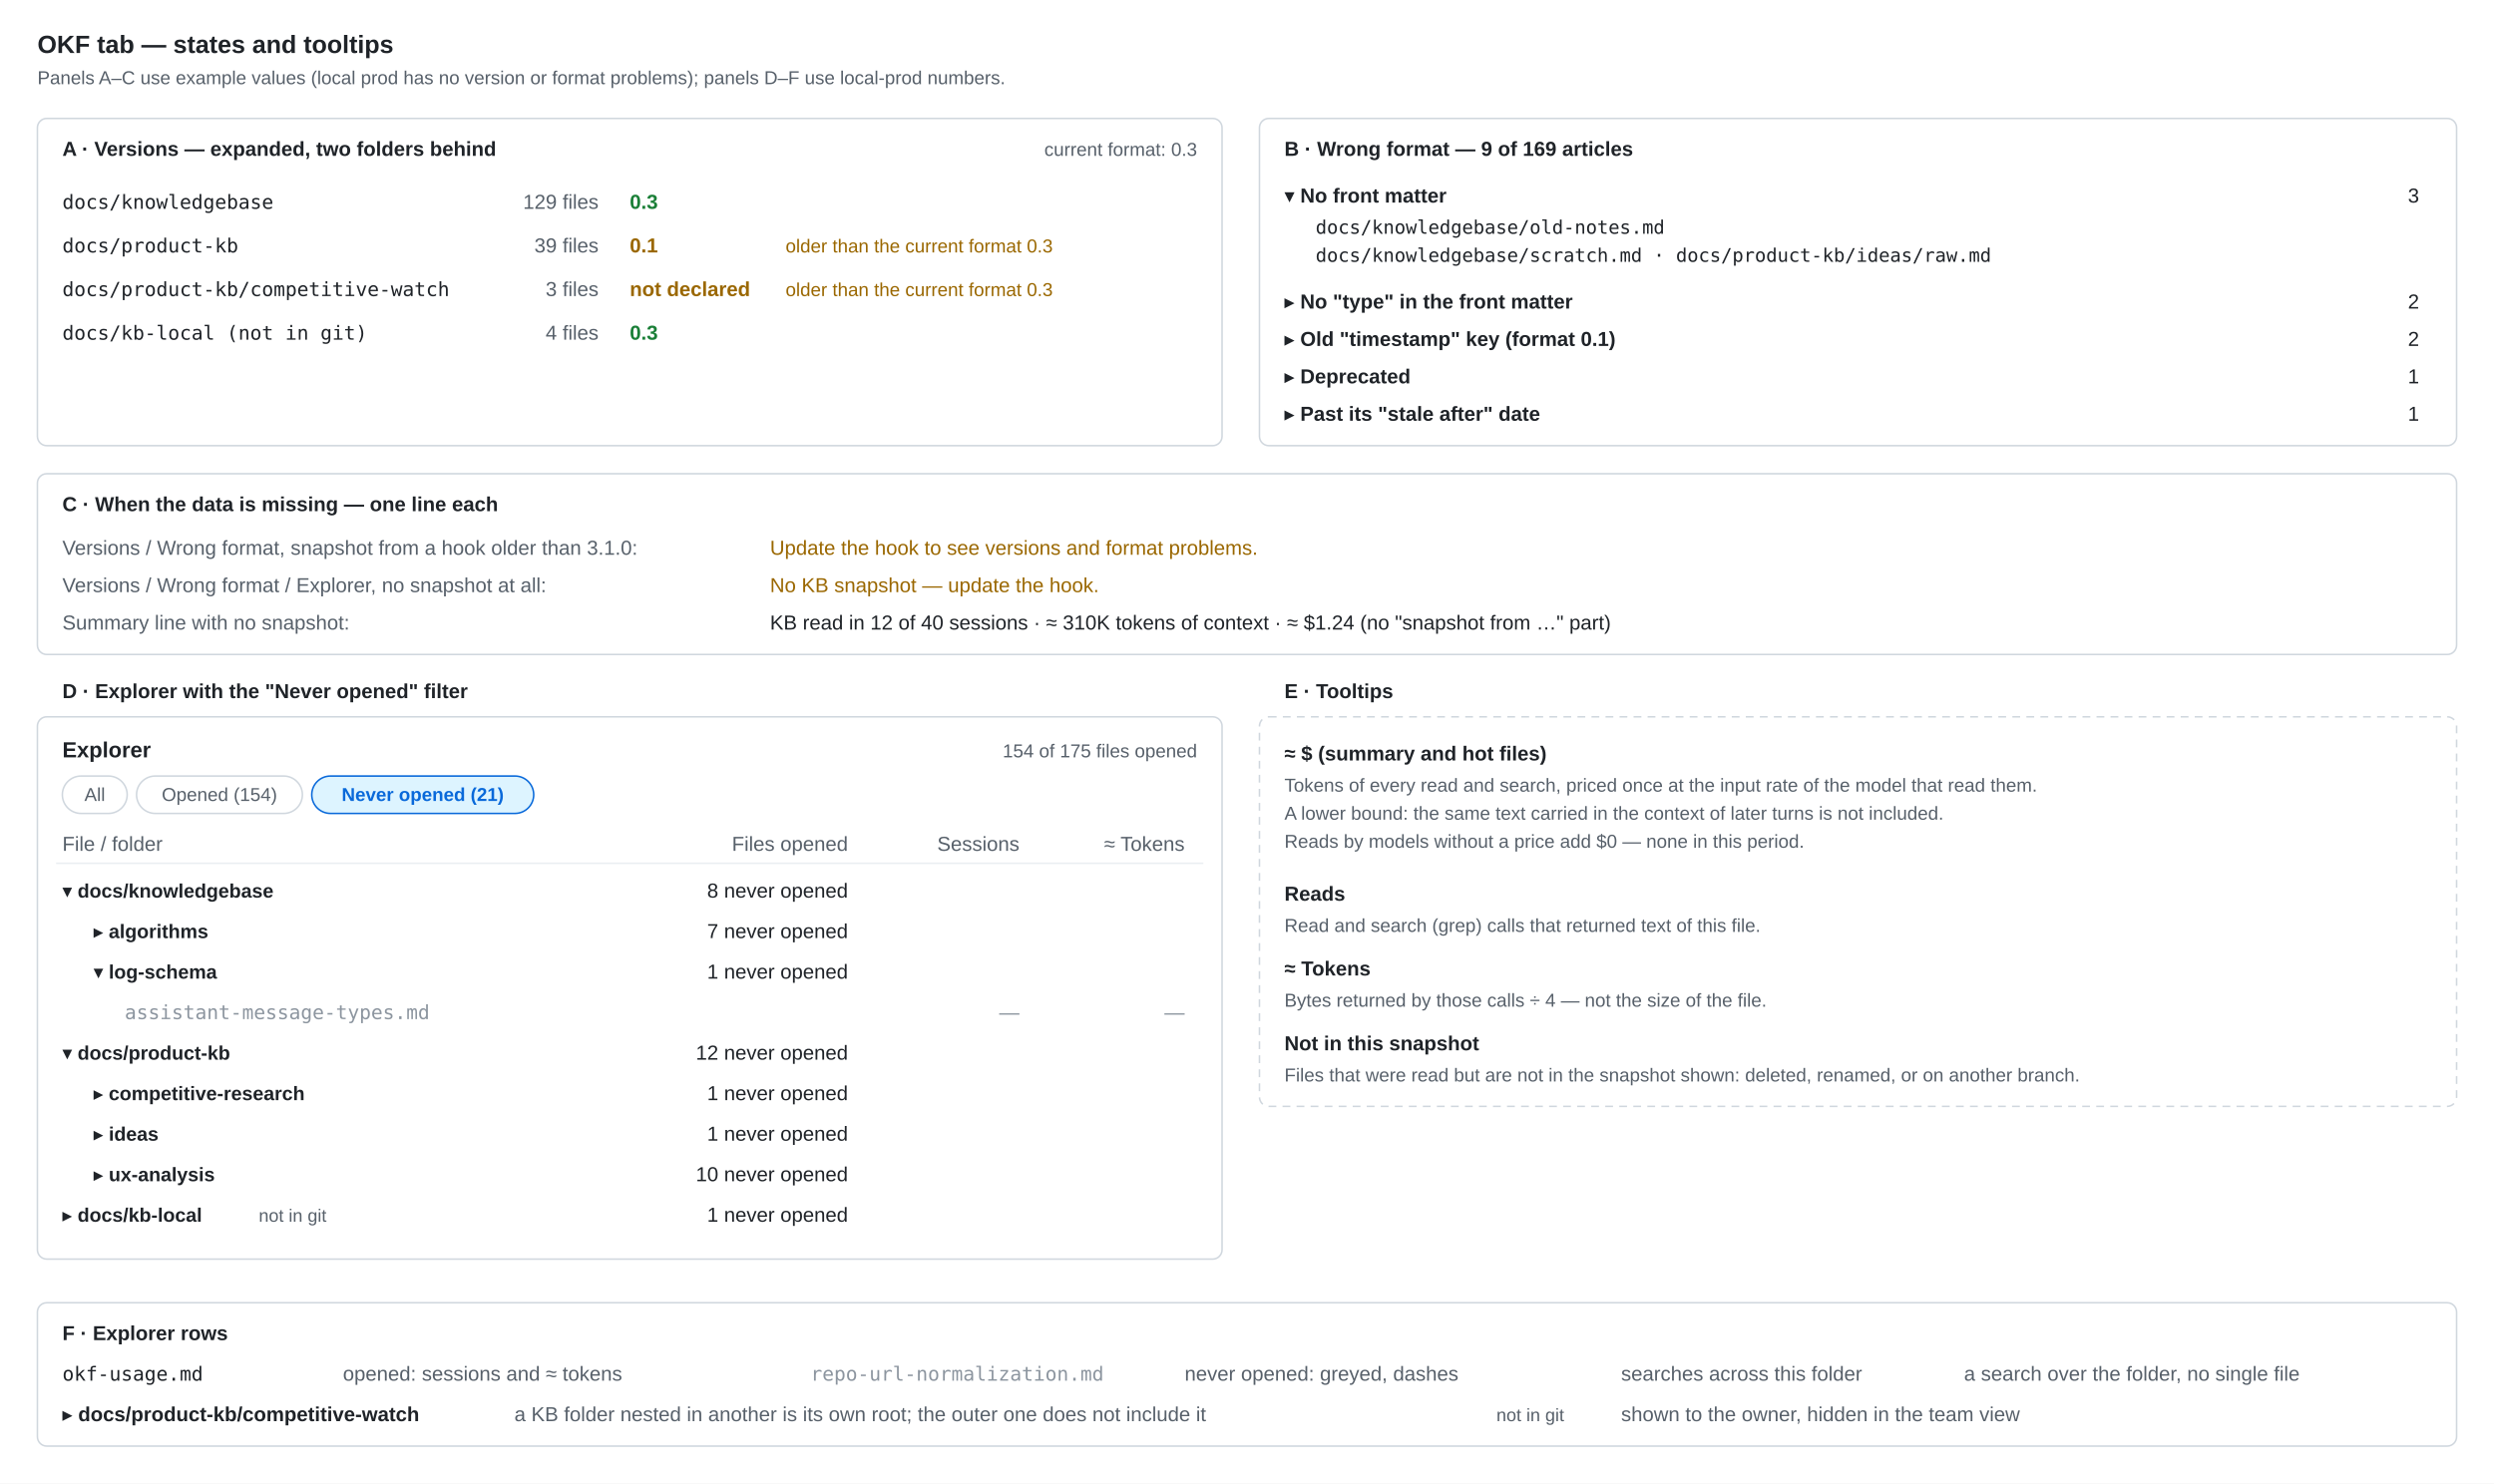
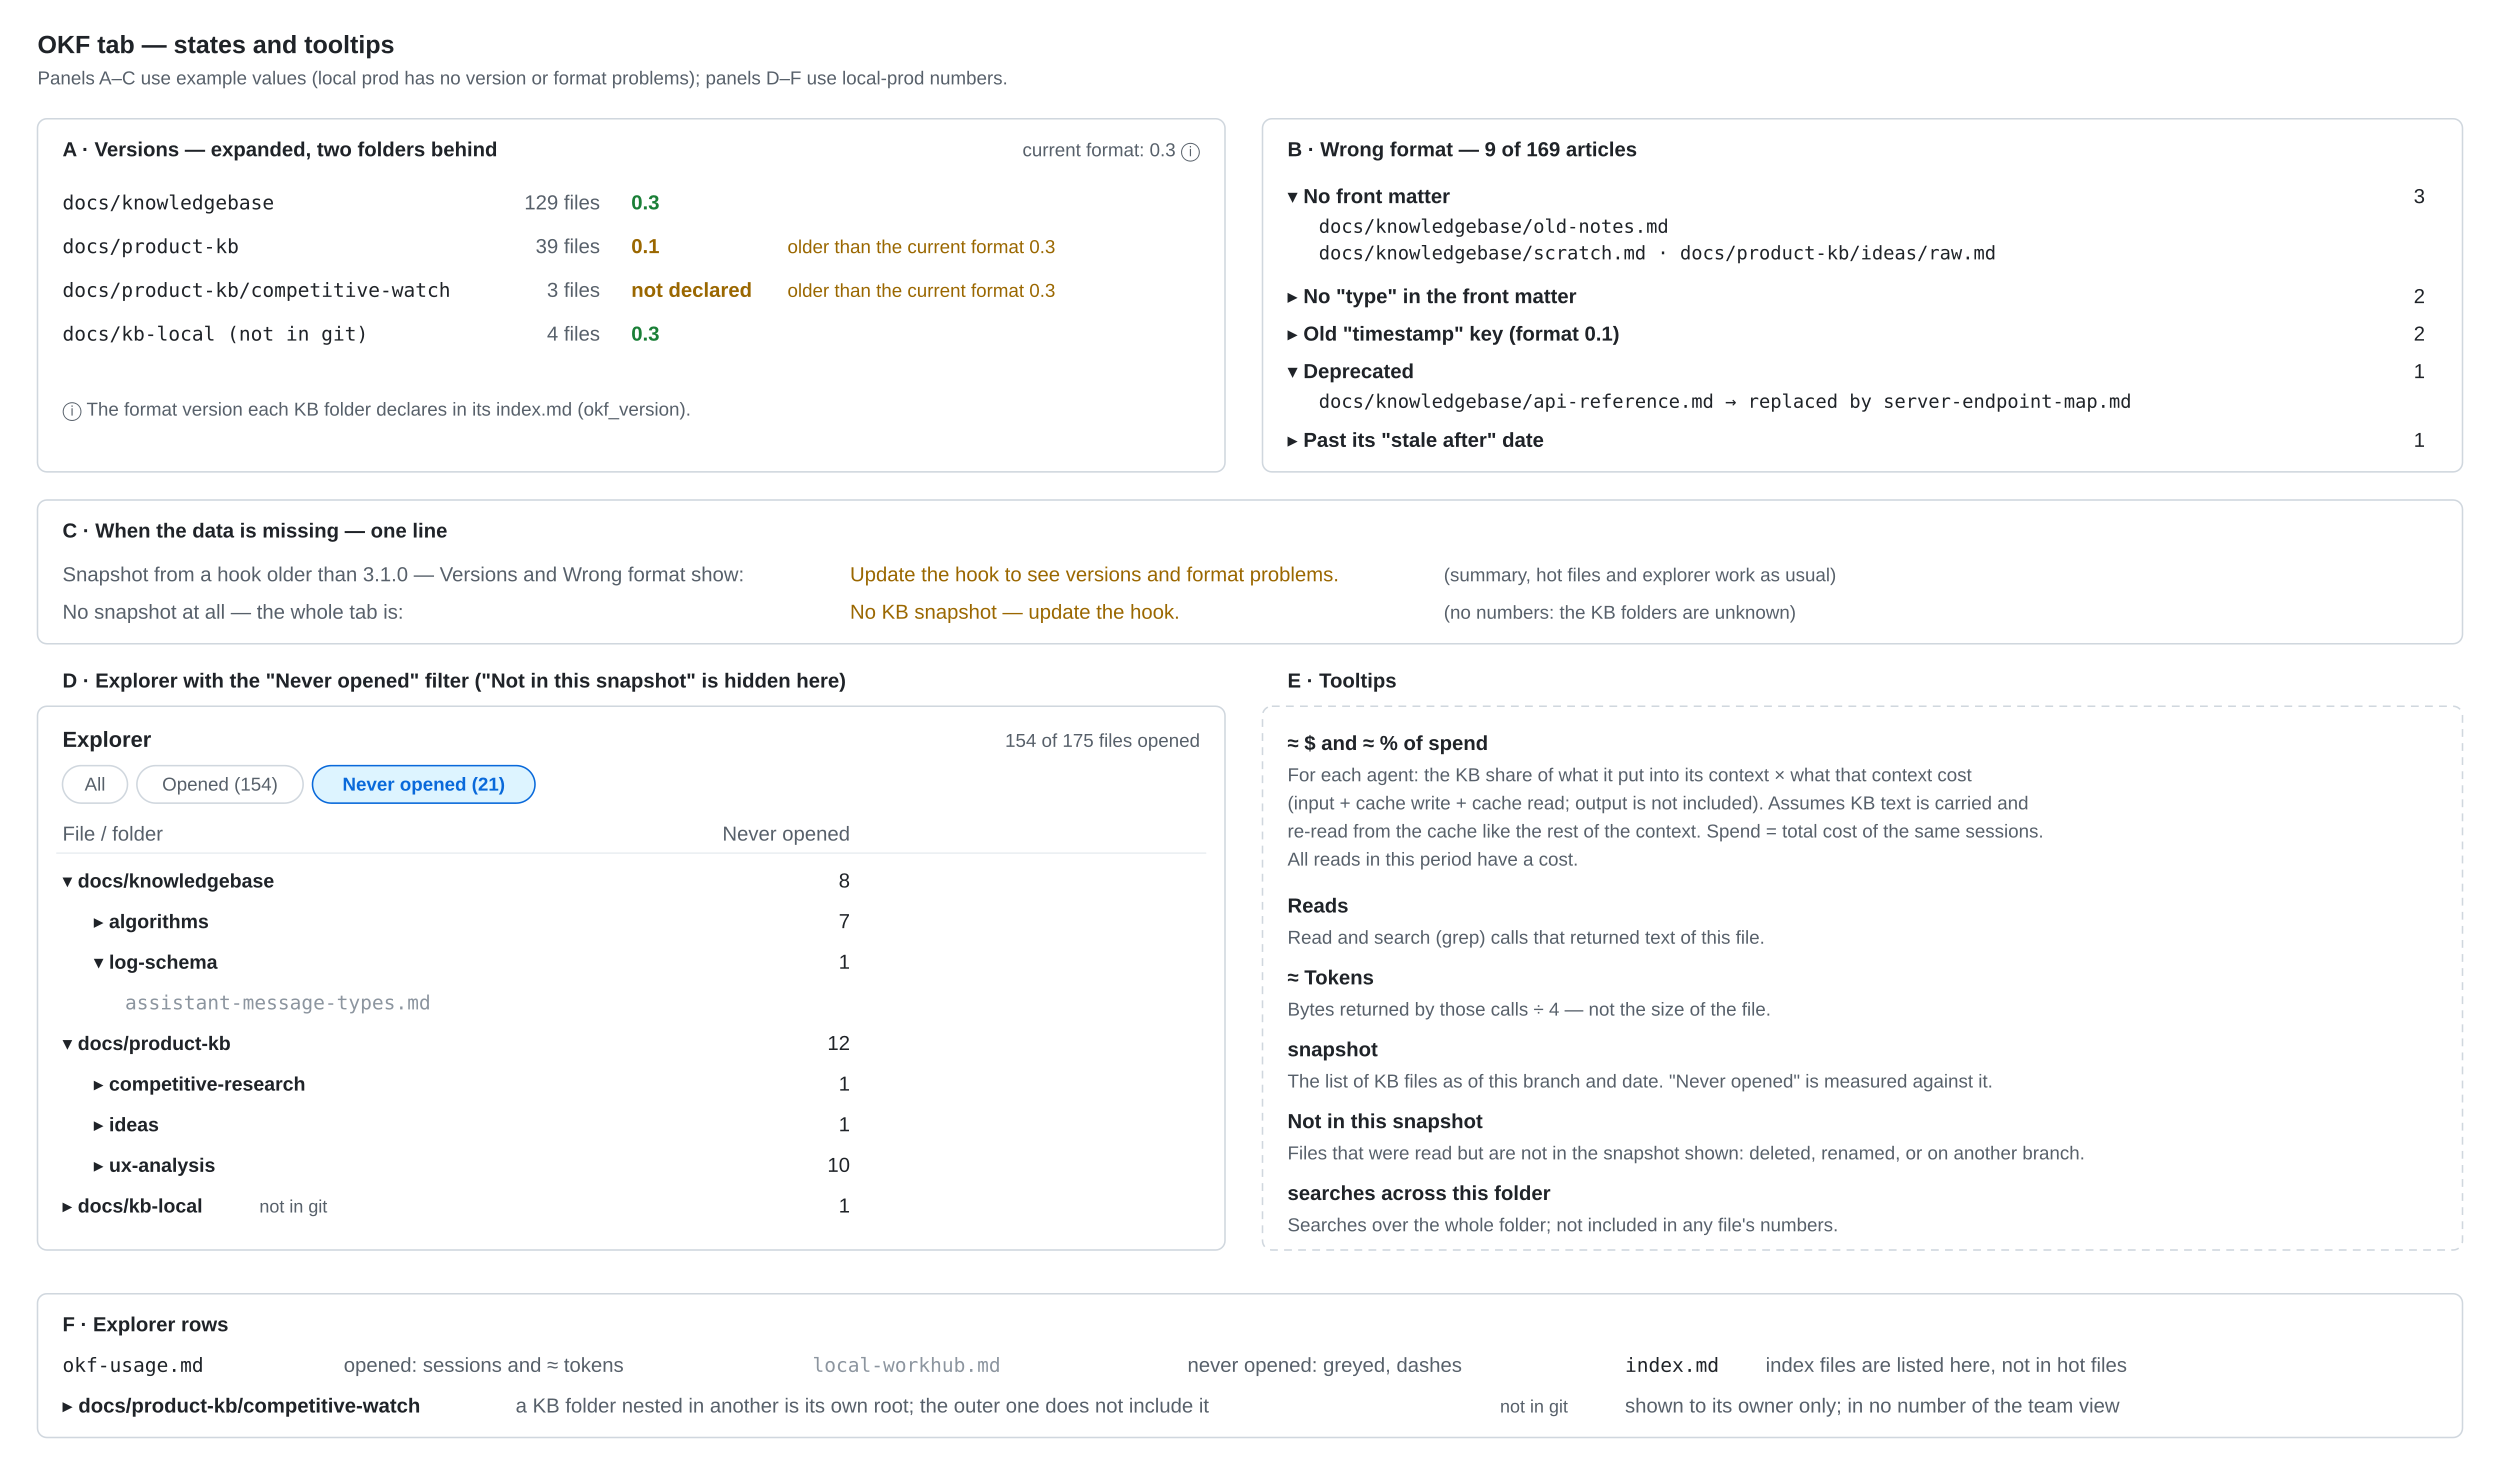
- <svg xmlns="http://www.w3.org/2000/svg" width="1600" height="952" viewBox="0 0 1600 952" font-family="Segoe UI, Arial, sans-serif" font-size="13" fill="#1f2328">
-   <rect width="1600" height="952" fill="#ffffff" />
+ <svg xmlns="http://www.w3.org/2000/svg" width="1600" height="944" viewBox="0 0 1600 944" font-family="Segoe UI, Arial, sans-serif" font-size="13" fill="#1f2328">
+   <rect width="1600" height="944" fill="#ffffff" />
  <text x="24" y="34" font-weight="600" font-size="16">OKF tab — states and tooltips</text>
  <text x="24" y="54" font-size="12" fill="#57606a">Panels A–C use example values (local prod has no version or format problems); panels D–F use local-prod numbers.</text>
-   <rect x="24" y="76" width="760" height="210" rx="6" fill="#fff" stroke="#d0d7de" />
+   <rect x="24" y="76" width="760" height="226" rx="6" fill="#fff" stroke="#d0d7de" />
  <text x="40" y="100" font-weight="600">A · Versions — expanded, two folders behind</text>
-   <text x="768" y="100" text-anchor="end" font-size="12" fill="#57606a">current format: 0.3</text>
+   <text x="768" y="100" text-anchor="end" font-size="12" fill="#57606a">current format: 0.3 ⓘ</text>
  <text x="40" y="134" font-size="12.5" font-family="Consolas, monospace">docs/knowledgebase</text>
  <text x="384" y="134" text-anchor="end" fill="#57606a">129 files</text>
  <text x="404" y="134" font-weight="600" fill="#1a7f37">0.3</text>
  <text x="504" y="134" font-size="12" fill="#9a6700" />
  <text x="40" y="162" font-size="12.5" font-family="Consolas, monospace">docs/product-kb</text>
  <text x="384" y="162" text-anchor="end" fill="#57606a">39 files</text>
  <text x="404" y="162" font-weight="600" fill="#9a6700">0.1</text>
  <text x="504" y="162" font-size="12" fill="#9a6700">older than the current format 0.3</text>
  <text x="40" y="190" font-size="12.5" font-family="Consolas, monospace">docs/product-kb/competitive-watch</text>
  <text x="384" y="190" text-anchor="end" fill="#57606a">3 files</text>
  <text x="404" y="190" font-weight="600" fill="#9a6700">not declared</text>
  <text x="504" y="190" font-size="12" fill="#9a6700">older than the current format 0.3</text>
  <text x="40" y="218" font-size="12.5" font-family="Consolas, monospace">docs/kb-local   (not in git)</text>
  <text x="384" y="218" text-anchor="end" fill="#57606a">4 files</text>
  <text x="404" y="218" font-weight="600" fill="#1a7f37">0.3</text>
  <text x="504" y="218" font-size="12" fill="#9a6700" />
-   <rect x="808" y="76" width="768" height="210" rx="6" fill="#fff" stroke="#d0d7de" />
+   <text x="40" y="266" font-size="12" fill="#57606a">ⓘ  The format version each KB folder declares in its index.md (okf_version).</text>
+   <rect x="808" y="76" width="768" height="226" rx="6" fill="#fff" stroke="#d0d7de" />
  <text x="824" y="100" font-weight="600">B · Wrong format — 9 of 169 articles</text>
  <text x="824" y="130" font-weight="600">▾ No front matter</text>
  <text x="1552" y="130" text-anchor="end">3</text>
-   <text x="844" y="150" font-size="12" font-family="Consolas, monospace">docs/knowledgebase/old-notes.md</text>
-   <text x="844" y="168" font-size="12" font-family="Consolas, monospace">docs/knowledgebase/scratch.md  ·  docs/product-kb/ideas/raw.md</text>
-   <text x="824" y="198" font-weight="600">▸ No "type" in the front matter</text>
-   <text x="1552" y="198" text-anchor="end">2</text>
-   <text x="824" y="222" font-weight="600">▸ Old "timestamp" key (format 0.1)</text>
-   <text x="1552" y="222" text-anchor="end">2</text>
-   <text x="824" y="246" font-weight="600">▸ Deprecated</text>
-   <text x="1552" y="246" text-anchor="end">1</text>
-   <text x="824" y="270" font-weight="600">▸ Past its "stale after" date</text>
-   <text x="1552" y="270" text-anchor="end">1</text>
-   <rect x="24" y="304" width="1552" height="116" rx="6" fill="#fff" stroke="#d0d7de" />
-   <text x="40" y="328" font-weight="600">C · When the data is missing — one line each</text>
-   <text x="40" y="356" fill="#57606a">Versions / Wrong format, snapshot from a hook older than 3.1.0:</text>
-   <text x="494" y="356" fill="#9a6700">Update the hook to see versions and format problems.</text>
-   <text x="40" y="380" fill="#57606a">Versions / Wrong format / Explorer, no snapshot at all:</text>
-   <text x="494" y="380" fill="#9a6700">No KB snapshot — update the hook.</text>
-   <text x="40" y="404" fill="#57606a">Summary line with no snapshot:</text>
-   <text x="494" y="404">KB read in 12 of 40 sessions · ≈ 310K tokens of context · ≈ $1.24     (no "snapshot from …" part)</text>
-   <rect x="24" y="460" width="760" height="348" rx="6" fill="#fff" stroke="#d0d7de" />
-   <text x="40" y="486" font-weight="600" font-size="14">Explorer</text>
-   <text x="768" y="486" text-anchor="end" font-size="12" fill="#57606a">154 of 175 files opened</text>
-   <rect x="40" y="498" width="41.6" height="24" rx="12" fill="#fff" stroke="#d0d7de" />
-   <text x="60.8" y="514" text-anchor="middle" font-weight="400" font-size="12" fill="#57606a">All</text>
-   <rect x="87.6" y="498" width="106.4" height="24" rx="12" fill="#fff" stroke="#d0d7de" />
-   <text x="140.8" y="514" text-anchor="middle" font-weight="400" font-size="12" fill="#57606a">Opened (154)</text>
-   <rect x="200" y="498" width="142.4" height="24" rx="12" fill="#ddf4ff" stroke="#0969da" />
-   <text x="271.2" y="514" text-anchor="middle" font-weight="600" font-size="12" fill="#0969da">Never opened (21)</text>
-   <text x="40" y="546" fill="#57606a">File / folder</text>
-   <text x="544" y="546" text-anchor="end" fill="#57606a">Files opened</text>
-   <text x="654" y="546" text-anchor="end" fill="#57606a">Sessions</text>
-   <text x="760" y="546" text-anchor="end" fill="#57606a">≈ Tokens</text>
-   <line x1="36" y1="554" x2="772" y2="554" stroke="#eaeef2" />
-   <text x="40" y="576" font-weight="600" font-size="12.5">▾ docs/knowledgebase</text>
-   <text x="544" y="576" text-anchor="end">8 never opened</text>
-   <text x="654" y="576" text-anchor="end" />
-   <text x="760" y="576" text-anchor="end" />
-   <text x="60" y="602" font-weight="600" font-size="12.5">▸ algorithms</text>
-   <text x="544" y="602" text-anchor="end">7 never opened</text>
-   <text x="654" y="602" text-anchor="end" />
-   <text x="760" y="602" text-anchor="end" />
-   <text x="60" y="628" font-weight="600" font-size="12.5">▾ log-schema</text>
-   <text x="544" y="628" text-anchor="end">1 never opened</text>
-   <text x="654" y="628" text-anchor="end" />
-   <text x="760" y="628" text-anchor="end" />
-   <text x="80" y="654" font-weight="400" font-size="12.5" fill="#8c959f" font-family="Consolas, monospace">assistant-message-types.md</text>
-   <text x="544" y="654" text-anchor="end" fill="#8c959f" />
-   <text x="654" y="654" text-anchor="end" fill="#8c959f">—</text>
-   <text x="760" y="654" text-anchor="end" fill="#8c959f">—</text>
-   <text x="40" y="680" font-weight="600" font-size="12.5">▾ docs/product-kb</text>
-   <text x="544" y="680" text-anchor="end">12 never opened</text>
-   <text x="654" y="680" text-anchor="end" />
-   <text x="760" y="680" text-anchor="end" />
-   <text x="60" y="706" font-weight="600" font-size="12.5">▸ competitive-research</text>
-   <text x="544" y="706" text-anchor="end">1 never opened</text>
-   <text x="654" y="706" text-anchor="end" />
-   <text x="760" y="706" text-anchor="end" />
-   <text x="60" y="732" font-weight="600" font-size="12.5">▸ ideas</text>
-   <text x="544" y="732" text-anchor="end">1 never opened</text>
-   <text x="654" y="732" text-anchor="end" />
-   <text x="760" y="732" text-anchor="end" />
-   <text x="60" y="758" font-weight="600" font-size="12.5">▸ ux-analysis</text>
-   <text x="544" y="758" text-anchor="end">10 never opened</text>
-   <text x="654" y="758" text-anchor="end" />
-   <text x="760" y="758" text-anchor="end" />
-   <text x="40" y="784" font-weight="600" font-size="12.5">▸ docs/kb-local</text>
-   <text x="166" y="784" font-size="11.5" fill="#57606a">not in git</text>
-   <text x="544" y="784" text-anchor="end">1 never opened</text>
-   <text x="654" y="784" text-anchor="end" />
-   <text x="760" y="784" text-anchor="end" />
-   <text x="40" y="448" font-weight="600">D · Explorer with the "Never opened" filter</text>
-   <rect x="808" y="460" width="768" height="250" rx="6" fill="#fff" stroke="#d0d7de" stroke-dasharray="5 4" />
-   <text x="824" y="448" font-weight="600">E · Tooltips</text>
-   <text x="824" y="488" font-weight="600">≈ $  (summary and hot files)</text>
-   <text x="824" y="508" font-size="12" fill="#57606a">Tokens of every read and search, priced once at the input rate of the model that read them.</text>
-   <text x="824" y="526" font-size="12" fill="#57606a">A lower bound: the same text carried in the context of later turns is not included.</text>
-   <text x="824" y="544" font-size="12" fill="#57606a">Reads by models without a price add $0 — none in this period.</text>
-   <text x="824" y="578" font-weight="600">Reads</text>
-   <text x="824" y="598" font-size="12" fill="#57606a">Read and search (grep) calls that returned text of this file.</text>
-   <text x="824" y="626" font-weight="600">≈ Tokens</text>
-   <text x="824" y="646" font-size="12" fill="#57606a">Bytes returned by those calls ÷ 4 — not the size of the file.</text>
-   <text x="824" y="674" font-weight="600">Not in this snapshot</text>
-   <text x="824" y="694" font-size="12" fill="#57606a">Files that were read but are not in the snapshot shown: deleted, renamed, or on another branch.</text>
-   <rect x="24" y="836" width="1552" height="92" rx="6" fill="#fff" stroke="#d0d7de" />
-   <text x="40" y="860" font-weight="600">F · Explorer rows</text>
-   <text x="40" y="886" font-size="12.5" font-family="Consolas, monospace">okf-usage.md</text>
-   <text x="220" y="886" fill="#57606a">opened: sessions and ≈ tokens</text>
-   <text x="520" y="886" font-size="12.5" fill="#8c959f" font-family="Consolas, monospace">repo-url-normalization.md</text>
-   <text x="760" y="886" fill="#57606a">never opened: greyed, dashes</text>
-   <text x="1040" y="886" fill="#57606a">searches across this folder</text>
-   <text x="1260" y="886" fill="#57606a">a search over the folder, no single file</text>
-   <text x="40" y="912" font-weight="600">▸ docs/product-kb/competitive-watch</text>
-   <text x="330" y="912" fill="#57606a">a KB folder nested in another is its own root; the outer one does not include it</text>
-   <text x="960" y="912" font-size="11.5" fill="#57606a">not in git</text>
-   <text x="1040" y="912" fill="#57606a">shown to the owner, hidden in the team view</text>
+   <text x="844" y="149" font-size="12" font-family="Consolas, monospace">docs/knowledgebase/old-notes.md</text>
+   <text x="844" y="166" font-size="12" font-family="Consolas, monospace">docs/knowledgebase/scratch.md  ·  docs/product-kb/ideas/raw.md</text>
+   <text x="824" y="194" font-weight="600">▸ No "type" in the front matter</text>
+   <text x="1552" y="194" text-anchor="end">2</text>
+   <text x="824" y="218" font-weight="600">▸ Old "timestamp" key (format 0.1)</text>
+   <text x="1552" y="218" text-anchor="end">2</text>
+   <text x="824" y="242" font-weight="600">▾ Deprecated</text>
+   <text x="1552" y="242" text-anchor="end">1</text>
+   <text x="844" y="261" font-size="12" font-family="Consolas, monospace">docs/knowledgebase/api-reference.md  →  replaced by server-endpoint-map.md</text>
+   <text x="824" y="286" font-weight="600">▸ Past its "stale after" date</text>
+   <text x="1552" y="286" text-anchor="end">1</text>
+   <rect x="24" y="320" width="1552" height="92" rx="6" fill="#fff" stroke="#d0d7de" />
+   <text x="40" y="344" font-weight="600">C · When the data is missing — one line</text>
+   <text x="40" y="372" fill="#57606a">Snapshot from a hook older than 3.1.0 — Versions and Wrong format show:</text>
+   <text x="544" y="372" fill="#9a6700">Update the hook to see versions and format problems.</text>
+   <text x="924" y="372" font-size="12" fill="#57606a">(summary, hot files and explorer work as usual)</text>
+   <text x="40" y="396" fill="#57606a">No snapshot at all — the whole tab is:</text>
+   <text x="544" y="396" fill="#9a6700">No KB snapshot — update the hook.</text>
+   <text x="924" y="396" font-size="12" fill="#57606a">(no numbers: the KB folders are unknown)</text>
+   <rect x="24" y="452" width="760" height="348" rx="6" fill="#fff" stroke="#d0d7de" />
+   <text x="40" y="478" font-weight="600" font-size="14">Explorer</text>
+   <text x="768" y="478" text-anchor="end" font-size="12" fill="#57606a">154 of 175 files opened</text>
+   <rect x="40" y="490" width="41.6" height="24" rx="12" fill="#fff" stroke="#d0d7de" />
+   <text x="60.8" y="506" text-anchor="middle" font-weight="400" font-size="12" fill="#57606a">All</text>
+   <rect x="87.6" y="490" width="106.4" height="24" rx="12" fill="#fff" stroke="#d0d7de" />
+   <text x="140.8" y="506" text-anchor="middle" font-weight="400" font-size="12" fill="#57606a">Opened (154)</text>
+   <rect x="200" y="490" width="142.4" height="24" rx="12" fill="#ddf4ff" stroke="#0969da" />
+   <text x="271.2" y="506" text-anchor="middle" font-weight="600" font-size="12" fill="#0969da">Never opened (21)</text>
+   <text x="40" y="538" fill="#57606a">File / folder</text>
+   <text x="544" y="538" text-anchor="end" fill="#57606a">Never opened</text>
+   <text x="654" y="538" text-anchor="end" fill="#57606a" />
+   <text x="760" y="538" text-anchor="end" fill="#57606a" />
+   <line x1="36" y1="546" x2="772" y2="546" stroke="#eaeef2" />
+   <text x="40" y="568" font-weight="600" font-size="12.5">▾ docs/knowledgebase</text>
+   <text x="544" y="568" text-anchor="end">8</text>
+   <text x="654" y="568" text-anchor="end" />
+   <text x="760" y="568" text-anchor="end" />
+   <text x="60" y="594" font-weight="600" font-size="12.5">▸ algorithms</text>
+   <text x="544" y="594" text-anchor="end">7</text>
+   <text x="654" y="594" text-anchor="end" />
+   <text x="760" y="594" text-anchor="end" />
+   <text x="60" y="620" font-weight="600" font-size="12.5">▾ log-schema</text>
+   <text x="544" y="620" text-anchor="end">1</text>
+   <text x="654" y="620" text-anchor="end" />
+   <text x="760" y="620" text-anchor="end" />
+   <text x="80" y="646" font-weight="400" font-size="12.5" fill="#8c959f" font-family="Consolas, monospace">assistant-message-types.md</text>
+   <text x="544" y="646" text-anchor="end" fill="#8c959f" />
+   <text x="654" y="646" text-anchor="end" fill="#8c959f" />
+   <text x="760" y="646" text-anchor="end" fill="#8c959f" />
+   <text x="40" y="672" font-weight="600" font-size="12.5">▾ docs/product-kb</text>
+   <text x="544" y="672" text-anchor="end">12</text>
+   <text x="654" y="672" text-anchor="end" />
+   <text x="760" y="672" text-anchor="end" />
+   <text x="60" y="698" font-weight="600" font-size="12.5">▸ competitive-research</text>
+   <text x="544" y="698" text-anchor="end">1</text>
+   <text x="654" y="698" text-anchor="end" />
+   <text x="760" y="698" text-anchor="end" />
+   <text x="60" y="724" font-weight="600" font-size="12.5">▸ ideas</text>
+   <text x="544" y="724" text-anchor="end">1</text>
+   <text x="654" y="724" text-anchor="end" />
+   <text x="760" y="724" text-anchor="end" />
+   <text x="60" y="750" font-weight="600" font-size="12.5">▸ ux-analysis</text>
+   <text x="544" y="750" text-anchor="end">10</text>
+   <text x="654" y="750" text-anchor="end" />
+   <text x="760" y="750" text-anchor="end" />
+   <text x="40" y="776" font-weight="600" font-size="12.5">▸ docs/kb-local</text>
+   <text x="166" y="776" font-size="11.5" fill="#57606a">not in git</text>
+   <text x="544" y="776" text-anchor="end">1</text>
+   <text x="654" y="776" text-anchor="end" />
+   <text x="760" y="776" text-anchor="end" />
+   <text x="40" y="440" font-weight="600">D · Explorer with the "Never opened" filter ("Not in this snapshot" is hidden here)</text>
+   <rect x="808" y="452" width="768" height="348" rx="6" fill="#fff" stroke="#d0d7de" stroke-dasharray="5 4" />
+   <text x="824" y="440" font-weight="600">E · Tooltips</text>
+   <text x="824" y="480" font-weight="600">≈ $  and  ≈ % of spend</text>
+   <text x="824" y="500" font-size="12" fill="#57606a">For each agent: the KB share of what it put into its context × what that context cost</text>
+   <text x="824" y="518" font-size="12" fill="#57606a">(input + cache write + cache read; output is not included). Assumes KB text is carried and</text>
+   <text x="824" y="536" font-size="12" fill="#57606a">re-read from the cache like the rest of the context. Spend = total cost of the same sessions.</text>
+   <text x="824" y="554" font-size="12" fill="#57606a">All reads in this period have a cost.</text>
+   <text x="824" y="584" font-weight="600">Reads</text>
+   <text x="824" y="604" font-size="12" fill="#57606a">Read and search (grep) calls that returned text of this file.</text>
+   <text x="824" y="630" font-weight="600">≈ Tokens</text>
+   <text x="824" y="650" font-size="12" fill="#57606a">Bytes returned by those calls ÷ 4 — not the size of the file.</text>
+   <text x="824" y="676" font-weight="600">snapshot</text>
+   <text x="824" y="696" font-size="12" fill="#57606a">The list of KB files as of this branch and date. "Never opened" is measured against it.</text>
+   <text x="824" y="722" font-weight="600">Not in this snapshot</text>
+   <text x="824" y="742" font-size="12" fill="#57606a">Files that were read but are not in the snapshot shown: deleted, renamed, or on another branch.</text>
+   <text x="824" y="768" font-weight="600">searches across this folder</text>
+   <text x="824" y="788" font-size="12" fill="#57606a">Searches over the whole folder; not included in any file's numbers.</text>
+   <rect x="24" y="828" width="1552" height="92" rx="6" fill="#fff" stroke="#d0d7de" />
+   <text x="40" y="852" font-weight="600">F · Explorer rows</text>
+   <text x="40" y="878" font-size="12.5" font-family="Consolas, monospace">okf-usage.md</text>
+   <text x="220" y="878" fill="#57606a">opened: sessions and ≈ tokens</text>
+   <text x="520" y="878" font-size="12.5" fill="#8c959f" font-family="Consolas, monospace">local-workhub.md</text>
+   <text x="760" y="878" fill="#57606a">never opened: greyed, dashes</text>
+   <text x="1040" y="878" font-size="12.5" font-family="Consolas, monospace">index.md</text>
+   <text x="1130" y="878" fill="#57606a">index files are listed here, not in hot files</text>
+   <text x="40" y="904" font-weight="600">▸ docs/product-kb/competitive-watch</text>
+   <text x="330" y="904" fill="#57606a">a KB folder nested in another is its own root; the outer one does not include it</text>
+   <text x="960" y="904" font-size="11.5" fill="#57606a">not in git</text>
+   <text x="1040" y="904" fill="#57606a">shown to its owner only; in no number of the team view</text>
</svg>
